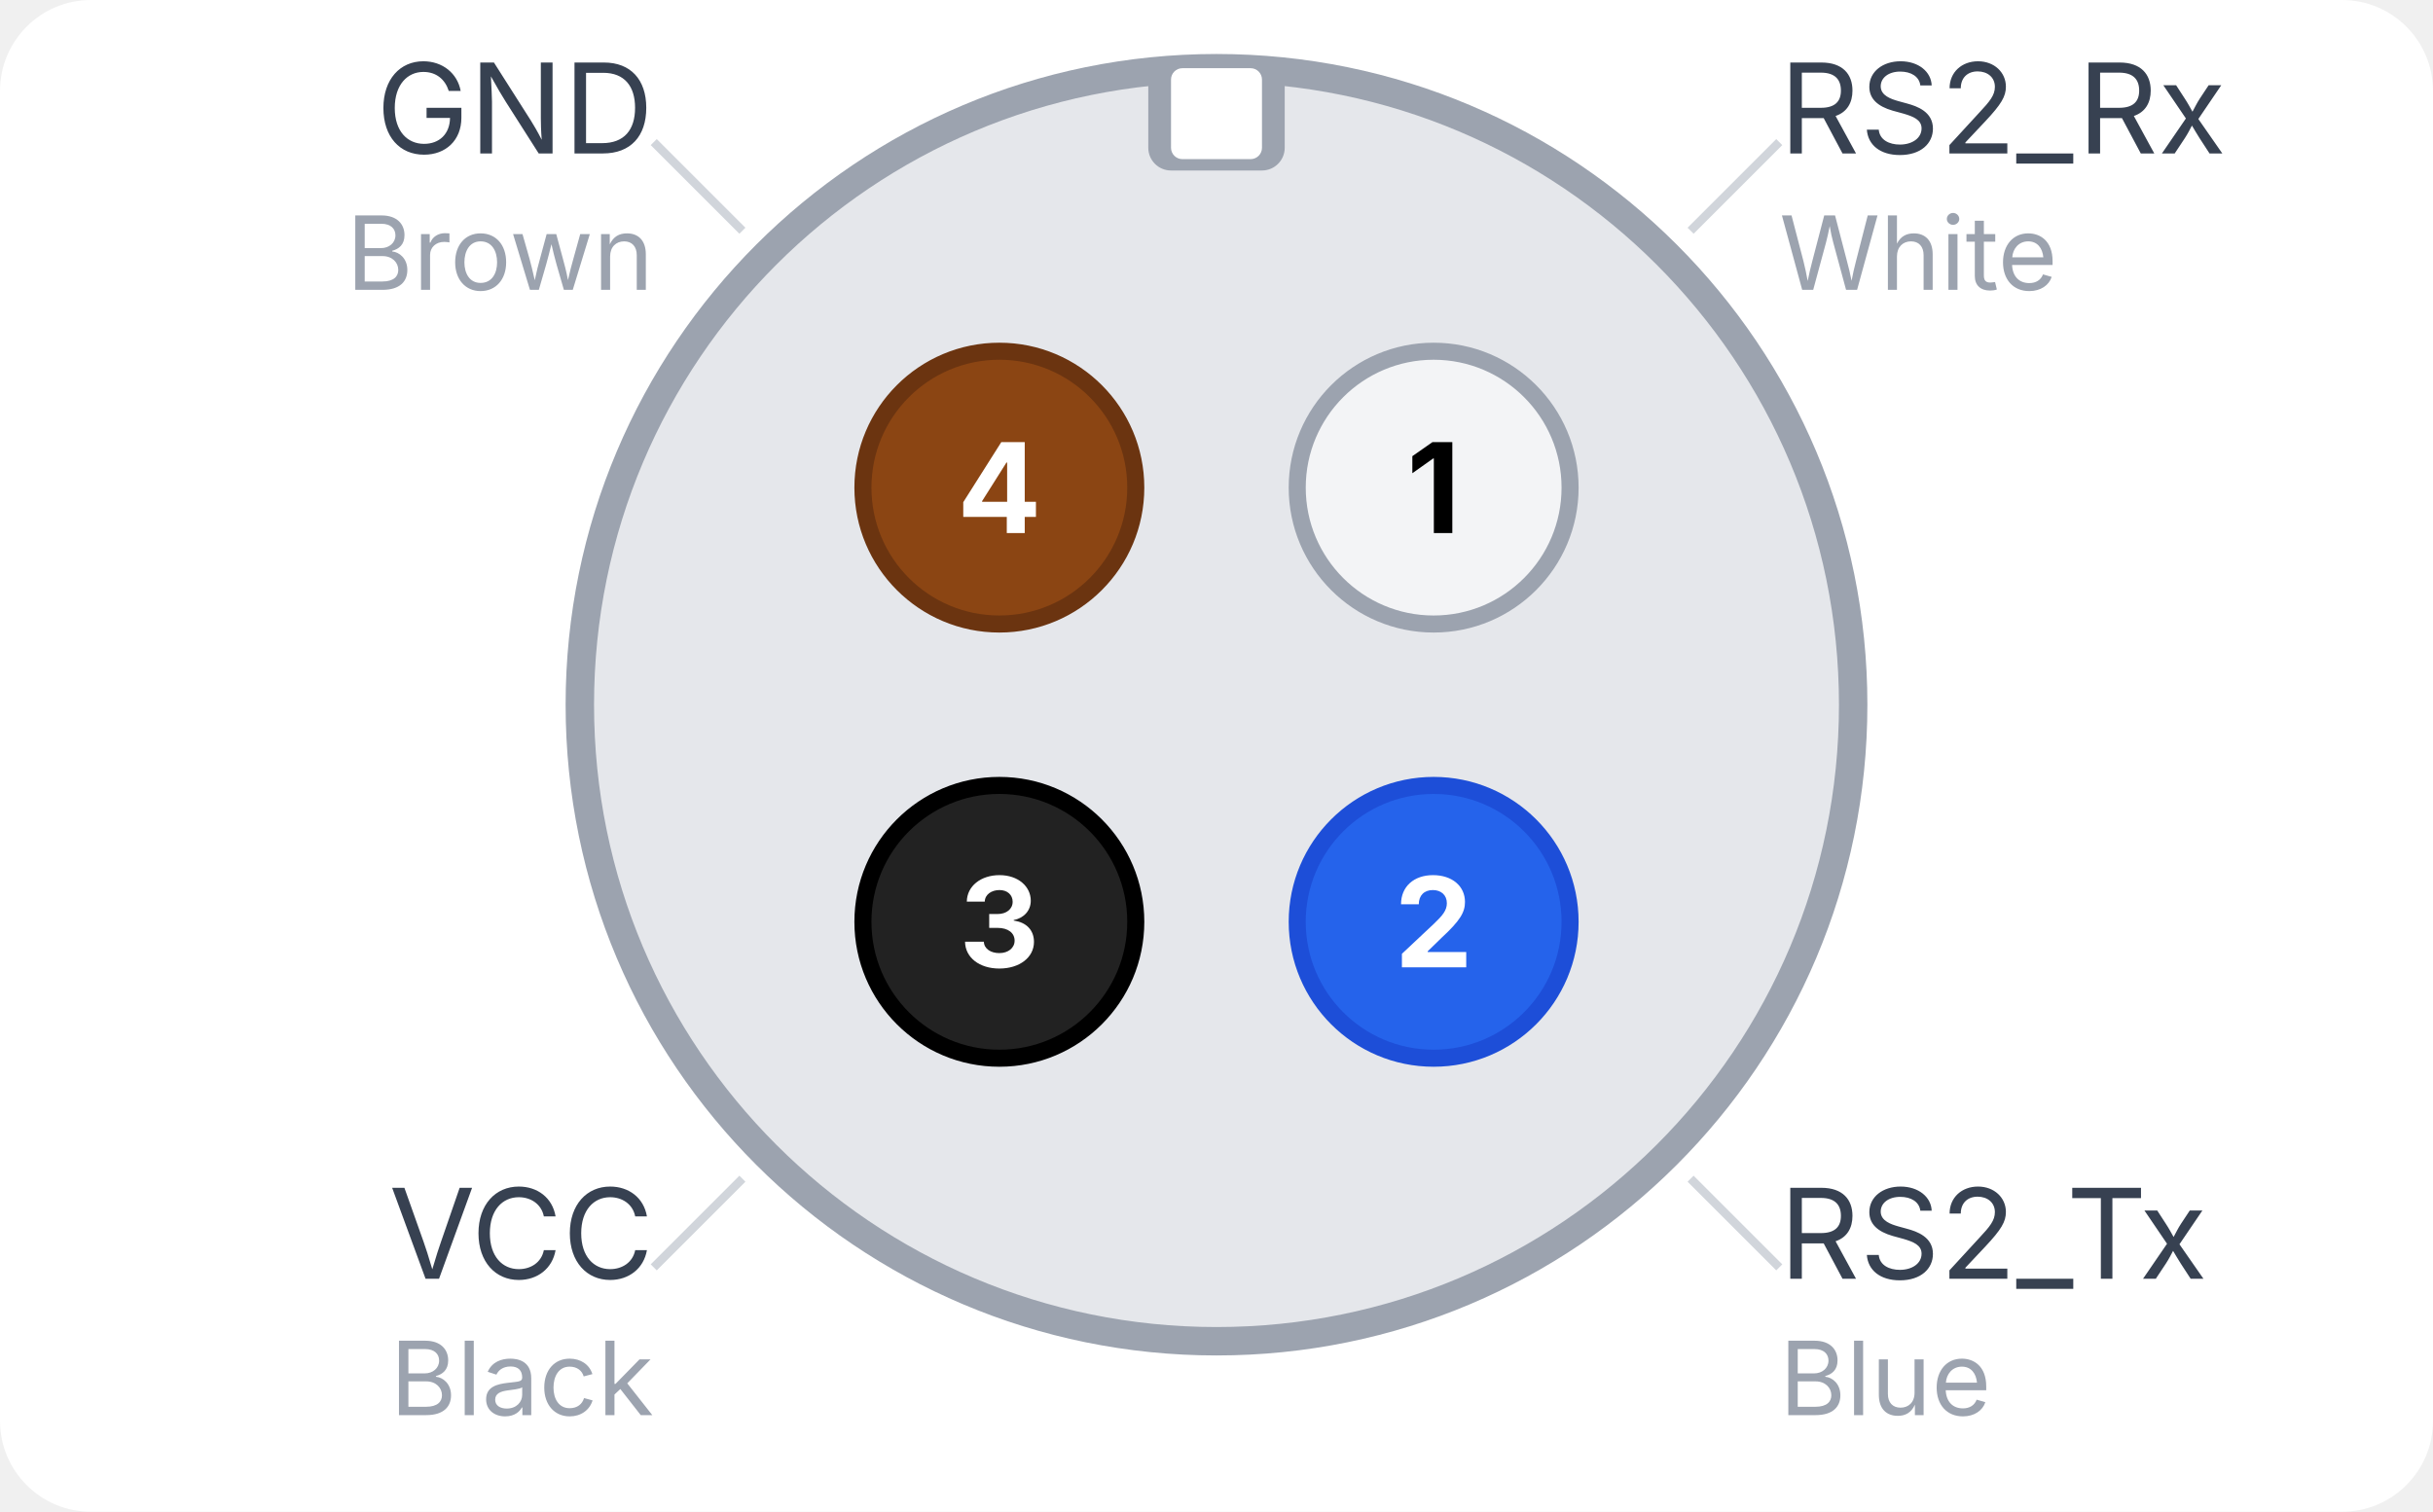
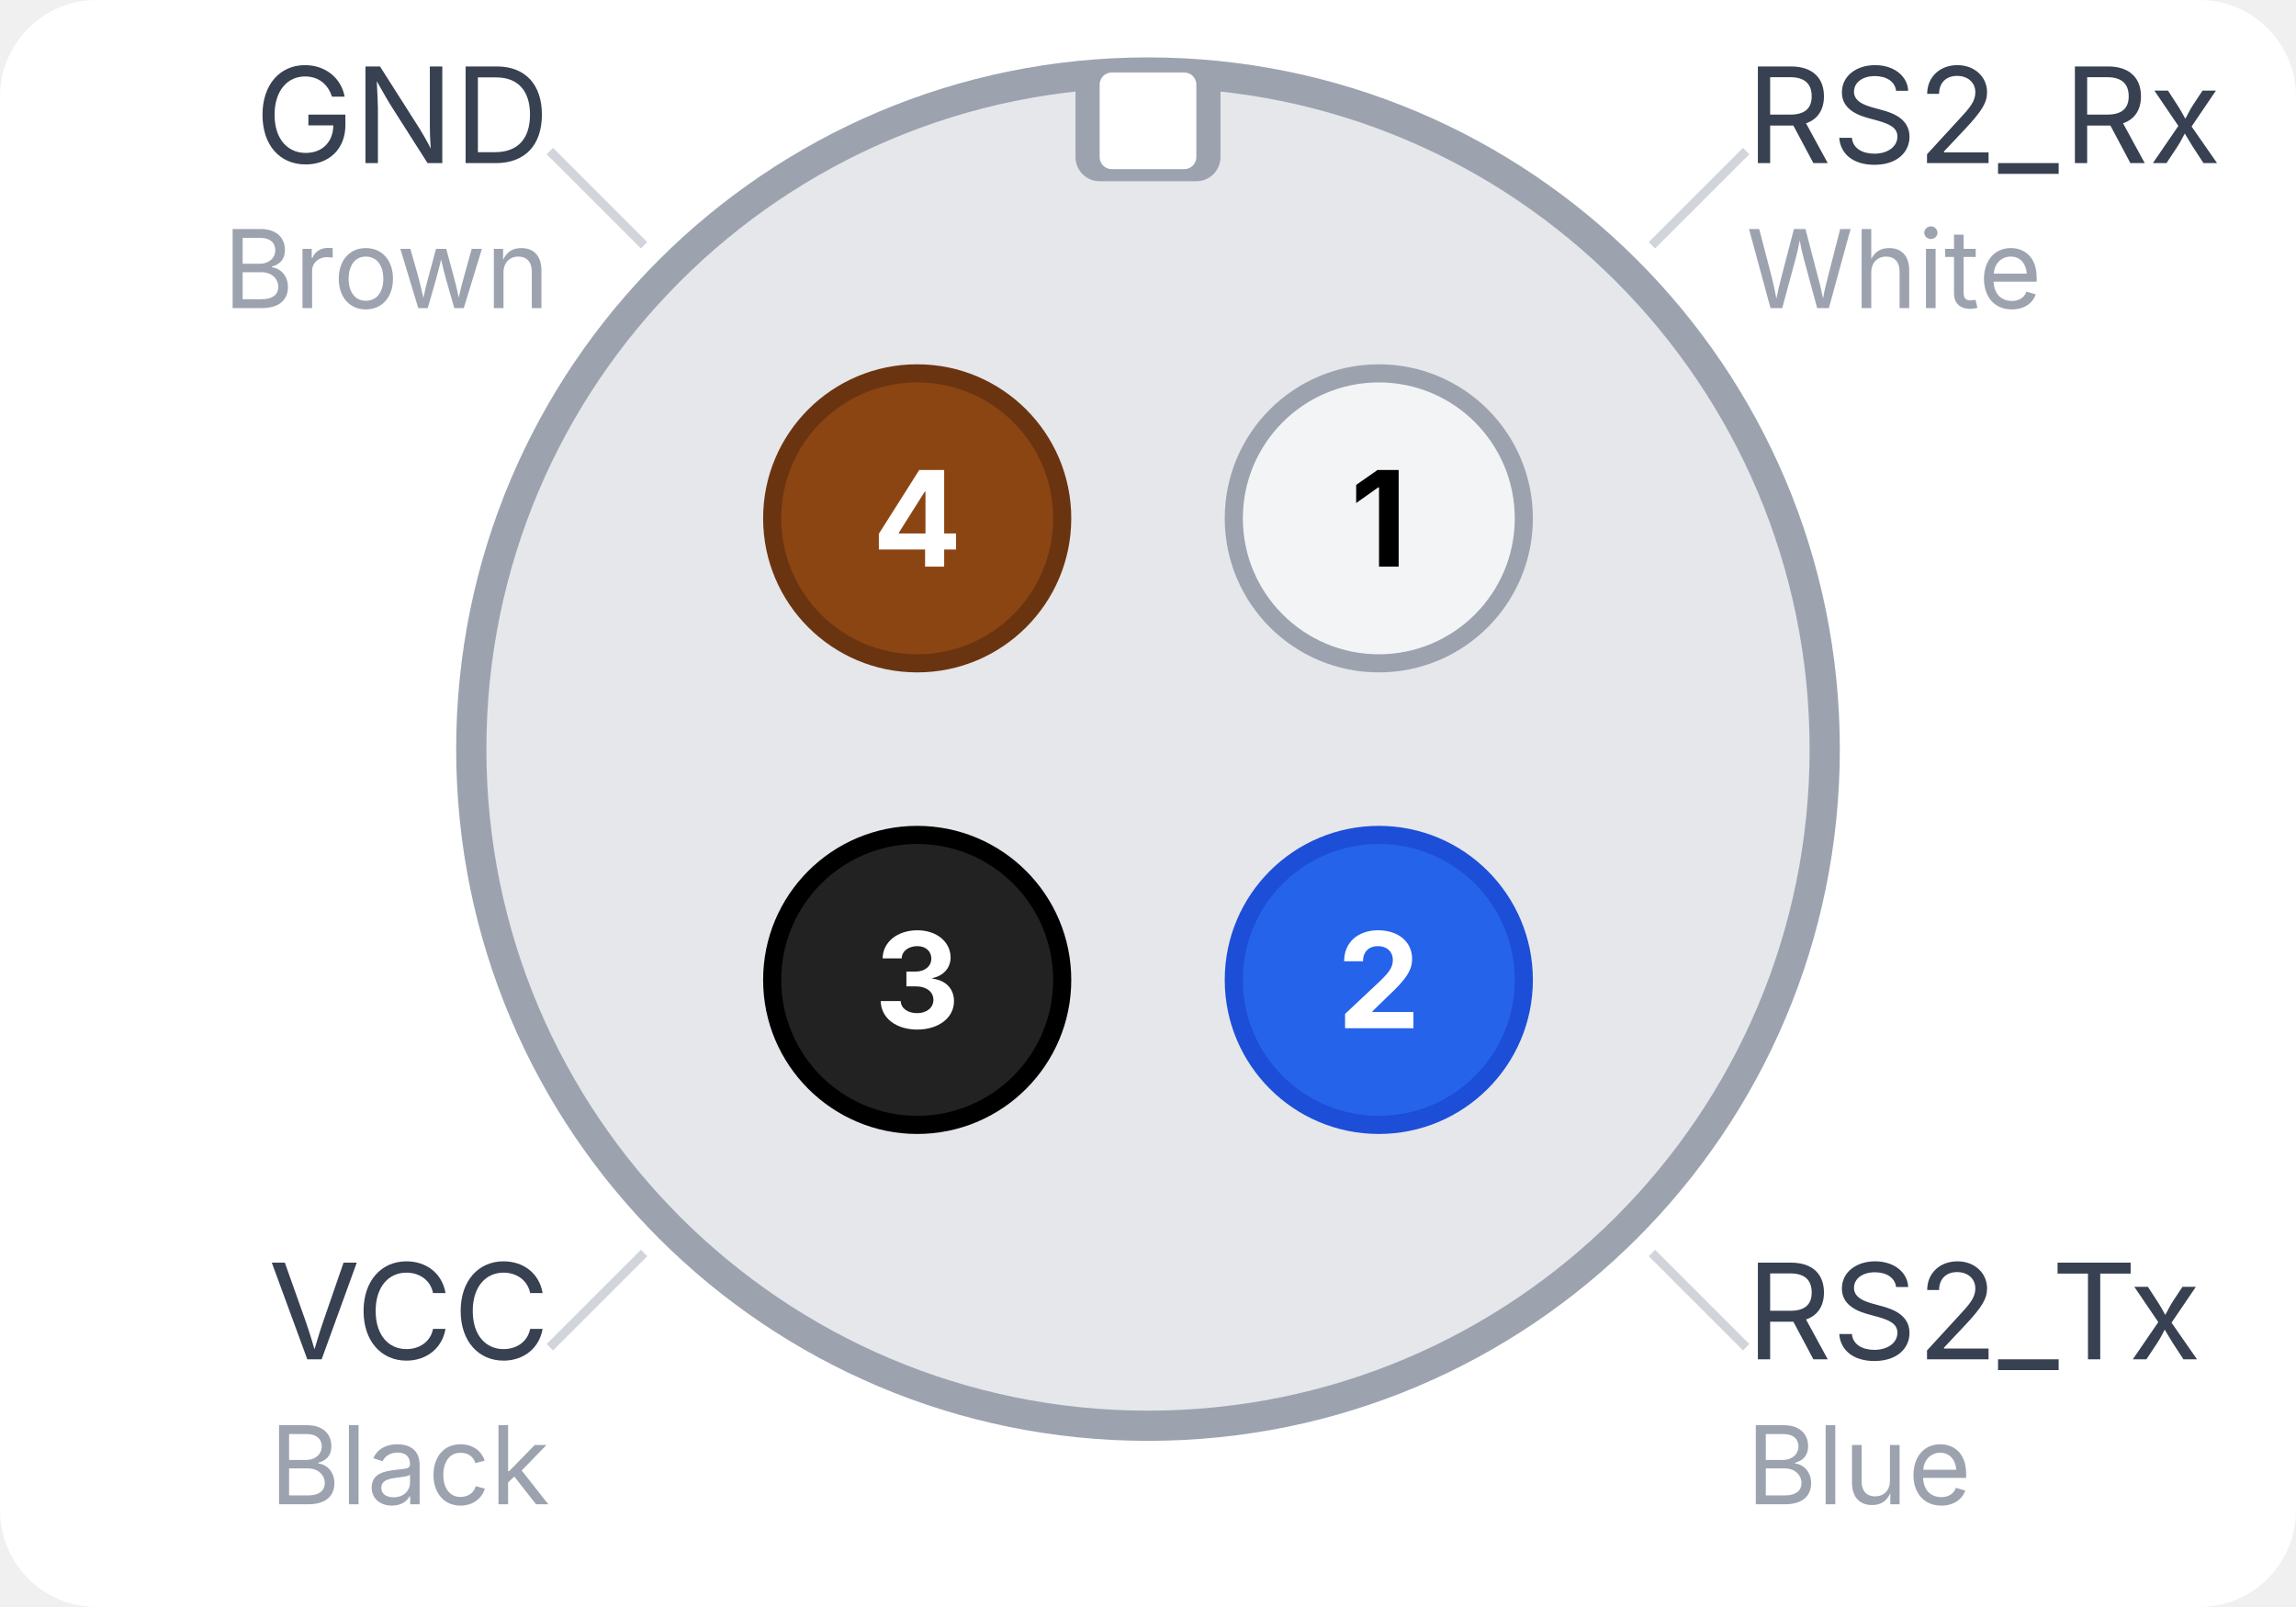
- <svg xmlns="http://www.w3.org/2000/svg" viewBox="0 0 214 133">
+ <svg xmlns="http://www.w3.org/2000/svg" viewBox="0 0 190 133">
  <style>
  text { font-family: -apple-system, system-ui, "Segoe UI", sans-serif; }
</style>
-   <rect width="214" height="133" fill="white" rx="8" />
-   <circle cx="107" cy="62" r="56" fill="#E5E7EB" stroke="#9CA3AF" stroke-width="2.5" />
-   <rect x="101" y="5" width="12" height="10" rx="2" fill="#9CA3AF" />
-   <rect x="103" y="6" width="8" height="8" rx="1" fill="white" />
-   <circle cx="126.1" cy="42.9" r="12" fill="#F3F4F6" stroke="#9CA3AF" stroke-width="1.5" />
-   <text x="126.1" y="46.9" text-anchor="middle" font-size="11" font-weight="700" fill="#000000">1</text>
-   <line x1="148.7" y1="20.3" x2="156.5" y2="12.5" stroke="#D1D5DB" stroke-width="0.75" />
-   <text x="156.5" y="13.5" text-anchor="start" font-size="11" fill="#374151">RS2_Rx</text>
-   <text x="156.5" y="25.5" text-anchor="start" font-size="9" fill="#9CA3AF">White</text>
-   <circle cx="126.1" cy="81.1" r="12" fill="#2563EB" stroke="#1D4ED8" stroke-width="1.5" />
-   <text x="126.1" y="85.1" text-anchor="middle" font-size="11" font-weight="700" fill="#ffffff">2</text>
-   <line x1="148.7" y1="103.7" x2="156.5" y2="111.5" stroke="#D1D5DB" stroke-width="0.75" />
-   <text x="156.5" y="112.5" text-anchor="start" font-size="11" fill="#374151">RS2_Tx</text>
-   <text x="156.5" y="124.5" text-anchor="start" font-size="9" fill="#9CA3AF">Blue</text>
-   <circle cx="87.9" cy="81.1" r="12" fill="#222222" stroke="#000000" stroke-width="1.5" />
-   <text x="87.9" y="85.1" text-anchor="middle" font-size="11" font-weight="700" fill="#ffffff">3</text>
-   <line x1="65.3" y1="103.7" x2="57.5" y2="111.5" stroke="#D1D5DB" stroke-width="0.75" />
-   <text x="57.5" y="112.5" text-anchor="end" font-size="11" fill="#374151">VCC</text>
-   <text x="57.5" y="124.5" text-anchor="end" font-size="9" fill="#9CA3AF">Black</text>
-   <circle cx="87.9" cy="42.9" r="12" fill="#8B4513" stroke="#6B3410" stroke-width="1.5" />
-   <text x="87.9" y="46.9" text-anchor="middle" font-size="11" font-weight="700" fill="#ffffff">4</text>
-   <line x1="65.3" y1="20.3" x2="57.5" y2="12.5" stroke="#D1D5DB" stroke-width="0.75" />
-   <text x="57.5" y="13.5" text-anchor="end" font-size="11" fill="#374151">GND</text>
-   <text x="57.5" y="25.5" text-anchor="end" font-size="9" fill="#9CA3AF">Brown</text>
+   <rect width="190" height="133" fill="white" rx="8" />
+   <circle cx="95" cy="62" r="56" fill="#E5E7EB" stroke="#9CA3AF" stroke-width="2.5" />
+   <rect x="89" y="5" width="12" height="10" rx="2" fill="#9CA3AF" />
+   <rect x="91" y="6" width="8" height="8" rx="1" fill="white" />
+   <circle cx="114.1" cy="42.9" r="12" fill="#F3F4F6" stroke="#9CA3AF" stroke-width="1.5" />
+   <text x="114.1" y="46.9" text-anchor="middle" font-size="11" font-weight="700" fill="#000000">1</text>
+   <line x1="136.7" y1="20.3" x2="144.5" y2="12.5" stroke="#D1D5DB" stroke-width="0.75" />
+   <text x="144.5" y="13.5" text-anchor="start" font-size="11" fill="#374151">RS2_Rx</text>
+   <text x="144.5" y="25.5" text-anchor="start" font-size="9" fill="#9CA3AF">White</text>
+   <circle cx="114.1" cy="81.1" r="12" fill="#2563EB" stroke="#1D4ED8" stroke-width="1.5" />
+   <text x="114.1" y="85.1" text-anchor="middle" font-size="11" font-weight="700" fill="#ffffff">2</text>
+   <line x1="136.7" y1="103.7" x2="144.5" y2="111.5" stroke="#D1D5DB" stroke-width="0.75" />
+   <text x="144.5" y="112.5" text-anchor="start" font-size="11" fill="#374151">RS2_Tx</text>
+   <text x="144.5" y="124.5" text-anchor="start" font-size="9" fill="#9CA3AF">Blue</text>
+   <circle cx="75.9" cy="81.1" r="12" fill="#222222" stroke="#000000" stroke-width="1.5" />
+   <text x="75.9" y="85.1" text-anchor="middle" font-size="11" font-weight="700" fill="#ffffff">3</text>
+   <line x1="53.3" y1="103.7" x2="45.5" y2="111.5" stroke="#D1D5DB" stroke-width="0.75" />
+   <text x="45.5" y="112.5" text-anchor="end" font-size="11" fill="#374151">VCC</text>
+   <text x="45.5" y="124.5" text-anchor="end" font-size="9" fill="#9CA3AF">Black</text>
+   <circle cx="75.9" cy="42.9" r="12" fill="#8B4513" stroke="#6B3410" stroke-width="1.5" />
+   <text x="75.9" y="46.9" text-anchor="middle" font-size="11" font-weight="700" fill="#ffffff">4</text>
+   <line x1="53.3" y1="20.3" x2="45.5" y2="12.5" stroke="#D1D5DB" stroke-width="0.75" />
+   <text x="45.5" y="13.5" text-anchor="end" font-size="11" fill="#374151">GND</text>
+   <text x="45.5" y="25.5" text-anchor="end" font-size="9" fill="#9CA3AF">Brown</text>
</svg>
